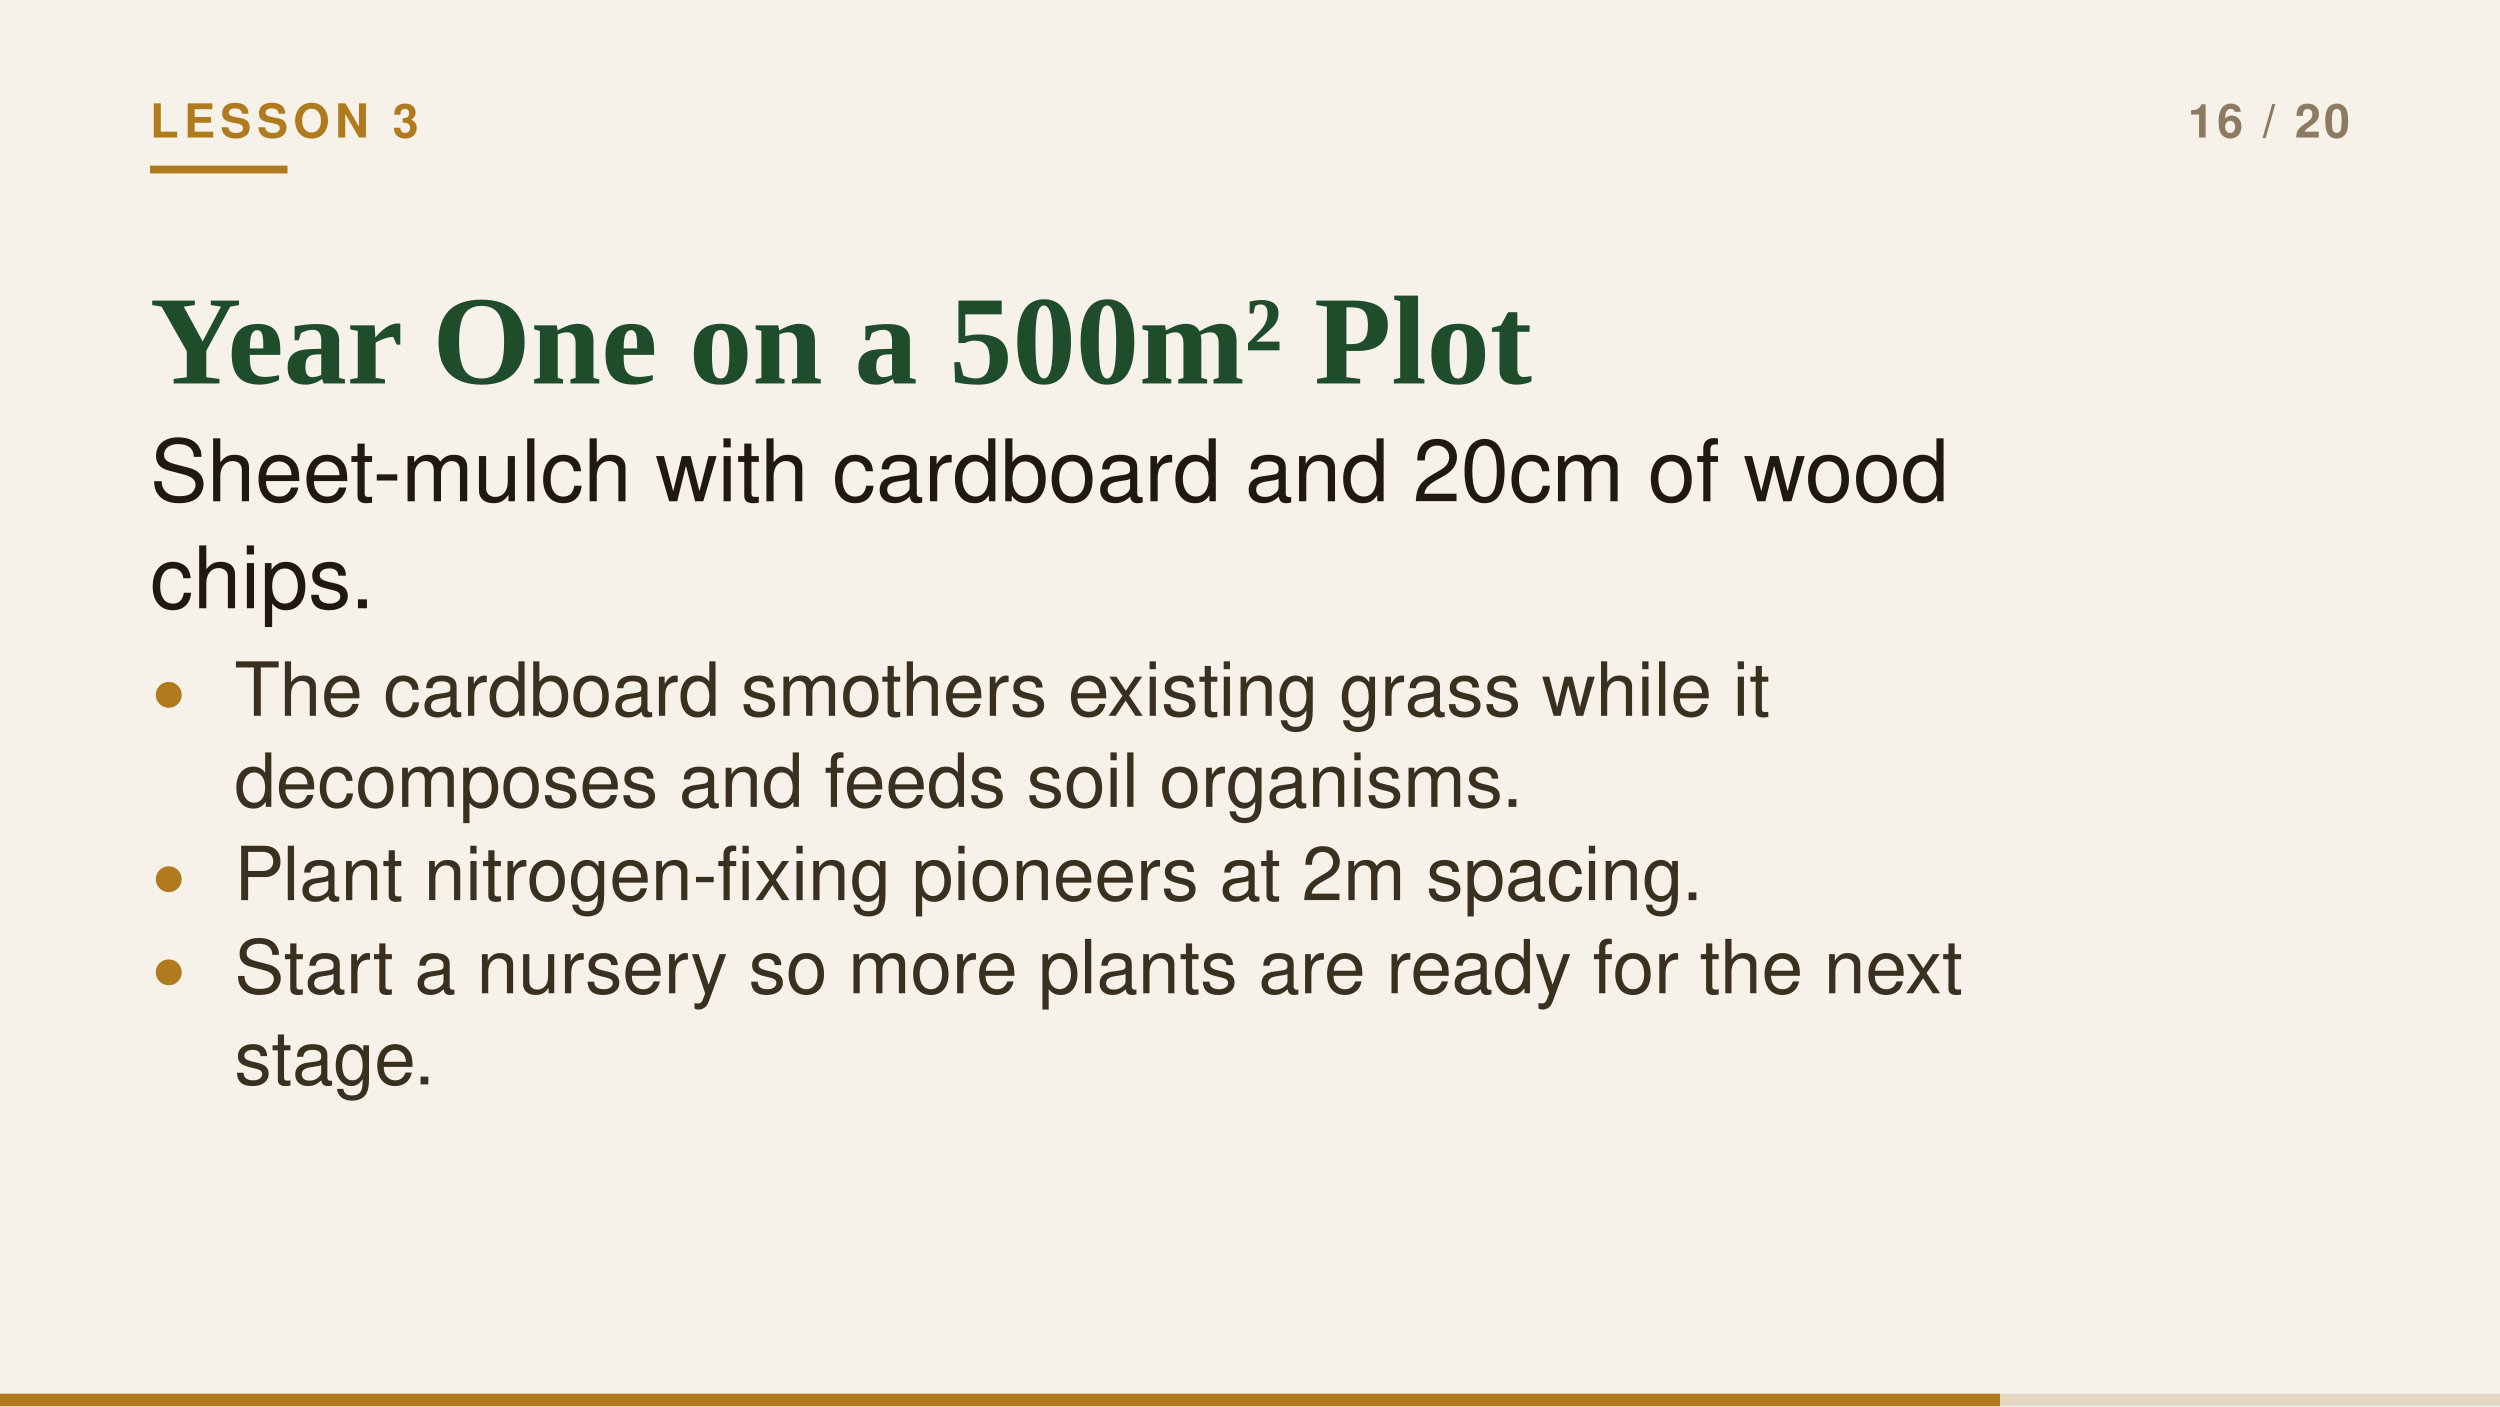
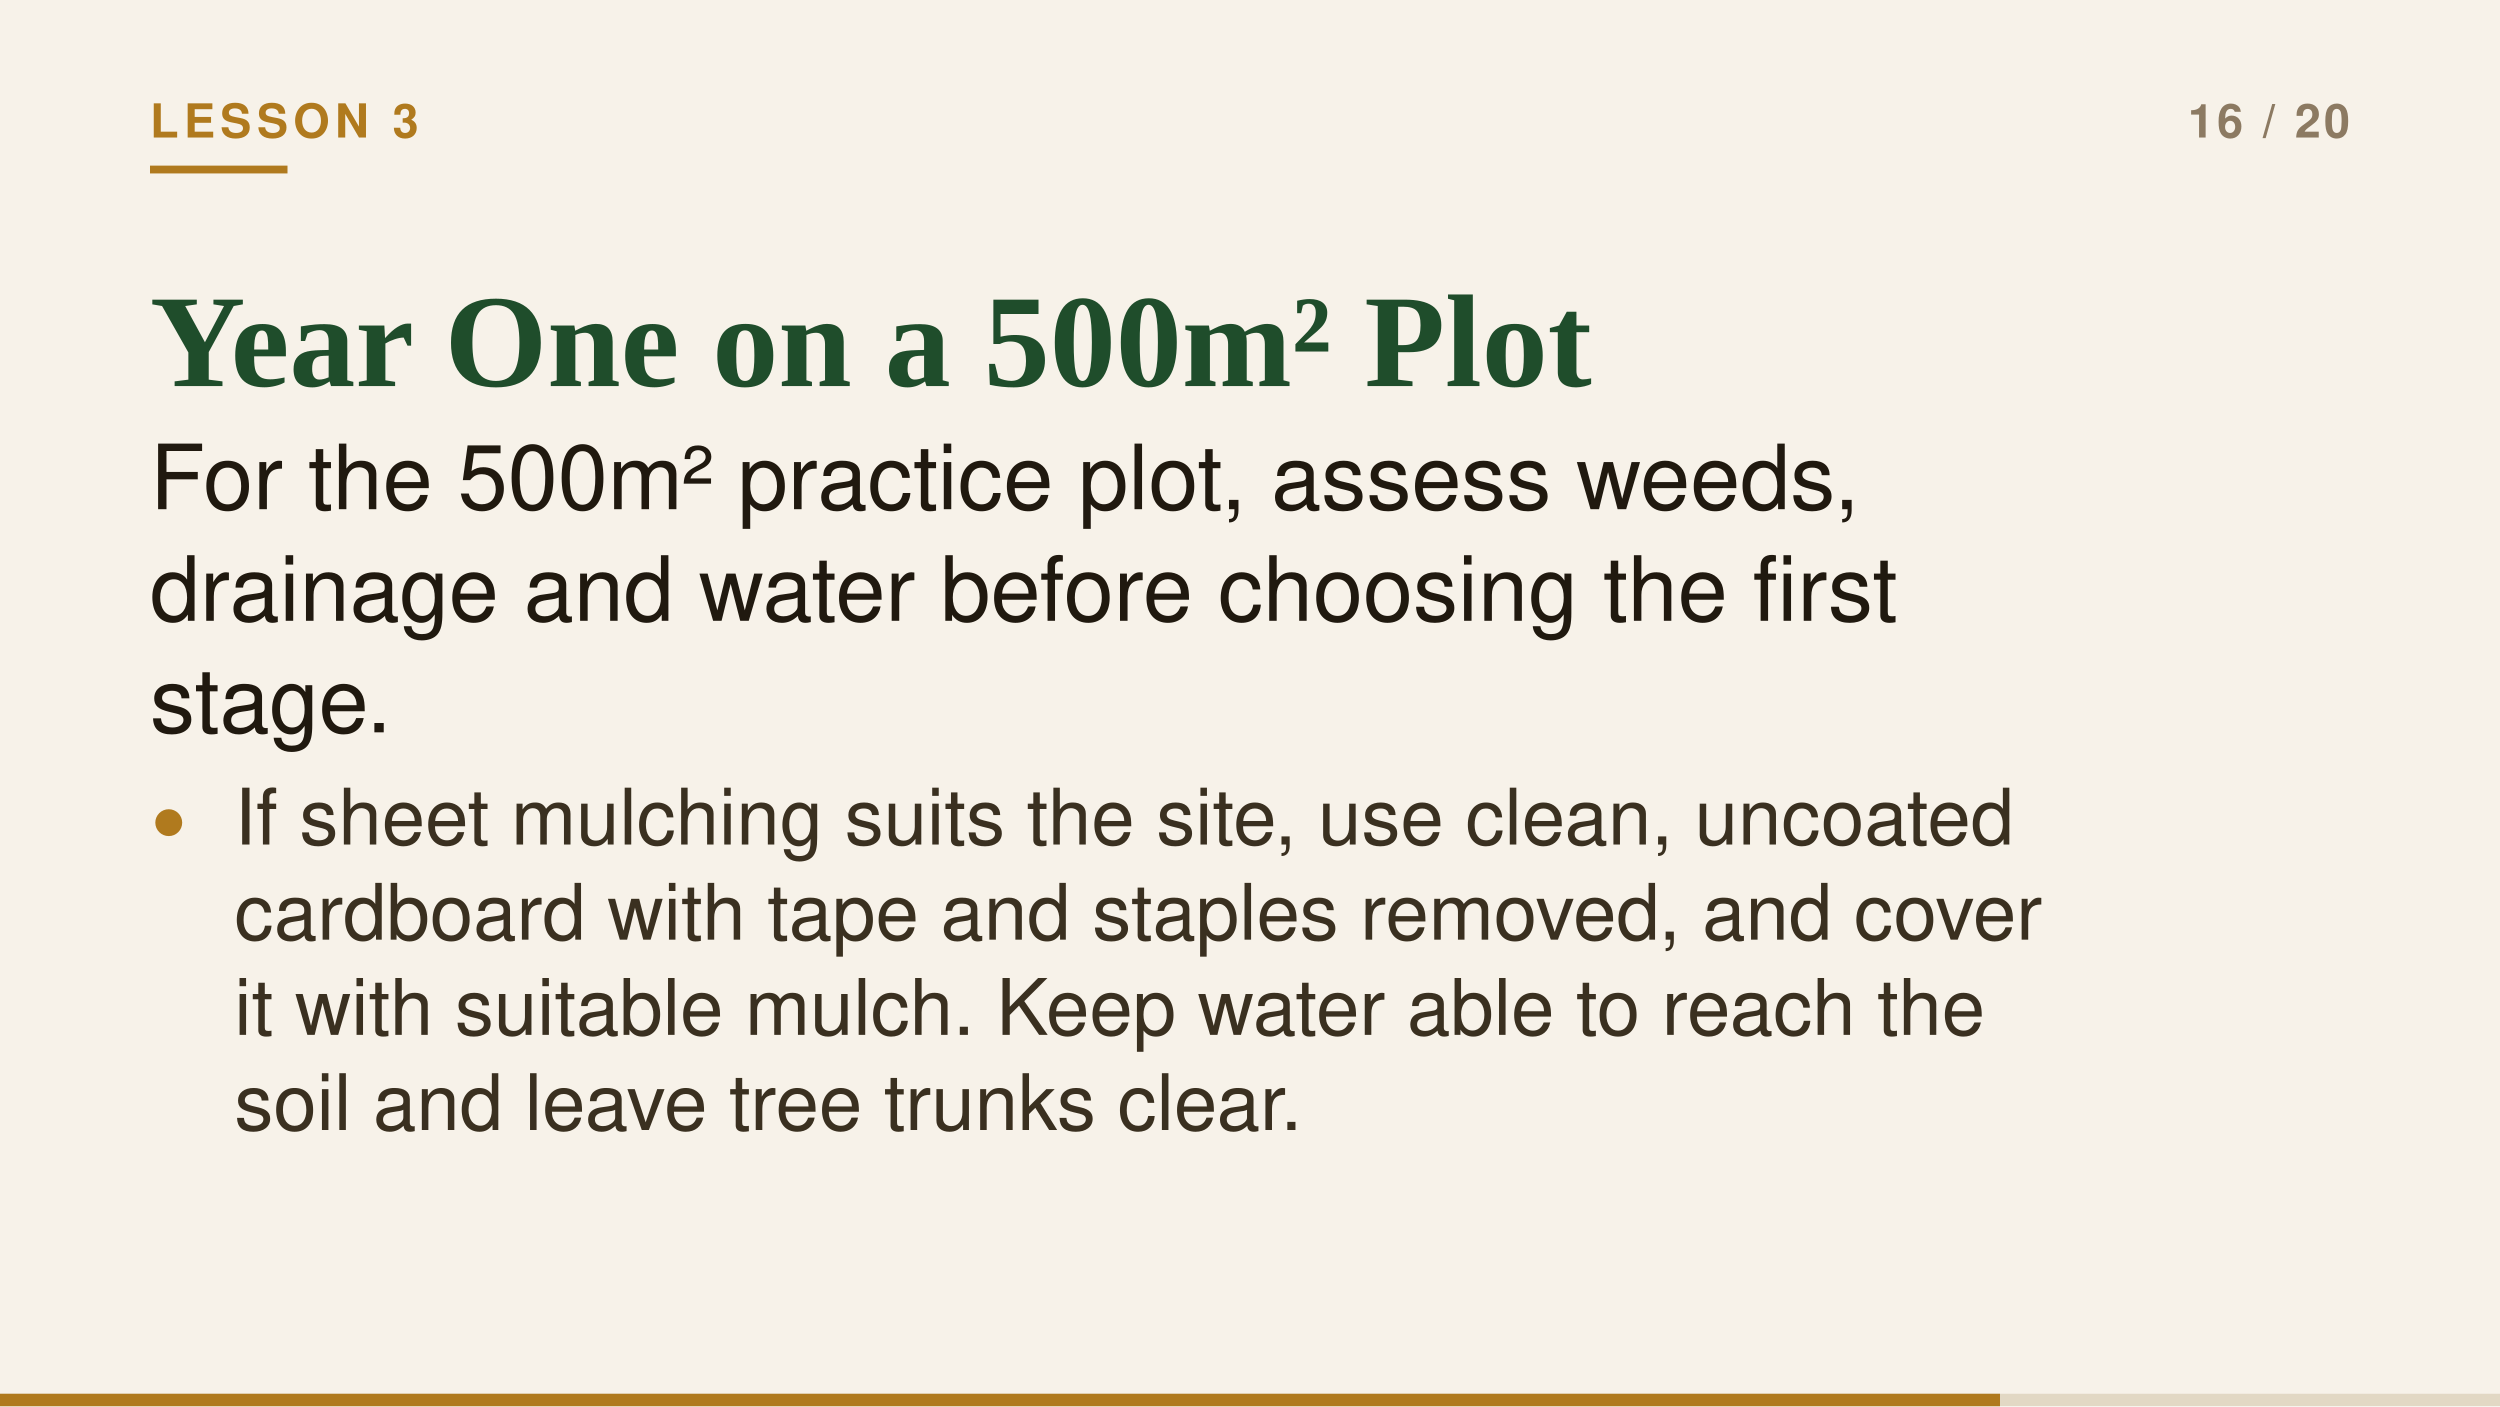
<svg xmlns="http://www.w3.org/2000/svg" viewBox="0 0 1600 900" width="1600" height="900">
  <style>.eye{font:700 30px 'Helvetica Neue',Helvetica,Arial,'Liberation Sans',sans-serif;letter-spacing:3.4px}.num{text-anchor:end;letter-spacing:2px}.hero{font:700 132px Georgia,'Iowan Old Style','Times New Roman',serif}.tag{font:italic 400 58px Georgia,'Iowan Old Style','Times New Roman',serif}.title{font-family:Georgia,'Iowan Old Style','Times New Roman',serif;font-weight:700}.lead{font-family:'Helvetica Neue',Helvetica,Arial,'Liberation Sans',sans-serif;font-weight:400}.point{font-family:'Helvetica Neue',Helvetica,Arial,'Liberation Sans',sans-serif;font-weight:400}.q{font:italic 400 46px Georgia,'Iowan Old Style','Times New Roman',serif}</style>
  <rect width="1600" height="900" fill="#F7F2E9" />
  <text class="eye" font-size="30" x="96" y="88" fill="#B07A1E">LESSON 3</text>
  <text class="eye num" x="1504" y="88" fill="#8C7A62">16 / 20</text>
  <rect x="96" y="106" width="88" height="5" fill="#B07A1E" />
-   <text class="title" font-size="81" fill="#1F4D2B">
-     <tspan x="96" y="245.4">Year One on a 500m² Plot</tspan>
+   <text class="title" font-size="84.5" fill="#1F4D2B">
+     <tspan x="96" y="247.1">Year One on a 500m² Plot</tspan>
  </text>
-   <text class="lead" font-size="55.2" fill="#20190F">
-     <tspan x="96" y="320.8">Sheet-mulch with cardboard and 20cm of wood</tspan>
-     <tspan x="96" y="389.3">chips.</tspan>
+   <text class="lead" font-size="57.6" fill="#20190F">
+     <tspan x="96" y="325.9">For the 500m² practice plot, assess weeds,</tspan>
+     <tspan x="96" y="397.3">drainage and water before choosing the first</tspan>
+     <tspan x="96" y="468.7">stage.</tspan>
  </text>
-   <circle cx="108" cy="444.7" r="8.3" fill="#B07A1E" />
-   <text class="point" font-size="47.8" fill="#3A3020">
-     <tspan x="150" y="458.1">The cardboard smothers existing grass while it</tspan>
-     <tspan x="150" y="516.4">decomposes and feeds soil organisms.</tspan>
-   </text>
-   <circle cx="108" cy="562.7" r="8.3" fill="#B07A1E" />
-   <text class="point" font-size="47.8" fill="#3A3020">
-     <tspan x="150" y="576.1">Plant nitrogen-fixing pioneers at 2m spacing.</tspan>
-   </text>
-   <circle cx="108" cy="622.3" r="8.3" fill="#B07A1E" />
-   <text class="point" font-size="47.8" fill="#3A3020">
-     <tspan x="150" y="635.7">Start a nursery so more plants are ready for the next</tspan>
-     <tspan x="150" y="694">stage.</tspan>
+   <circle cx="108" cy="526.5" r="8.6" fill="#B07A1E" />
+   <text class="point" font-size="49.9" fill="#3A3020">
+     <tspan x="150" y="540.5">If sheet mulching suits the site, use clean, uncoated</tspan>
+     <tspan x="150" y="601.4">cardboard with tape and staples removed, and cover</tspan>
+     <tspan x="150" y="662.3">it with suitable mulch. Keep water able to reach the</tspan>
+     <tspan x="150" y="723.2">soil and leave tree trunks clear.</tspan>
  </text>
  <rect x="0" y="892" width="1600" height="8" fill="#E2D8C4" />
  <rect x="0" y="892" width="1280" height="8" fill="#B07A1E" />
</svg>
